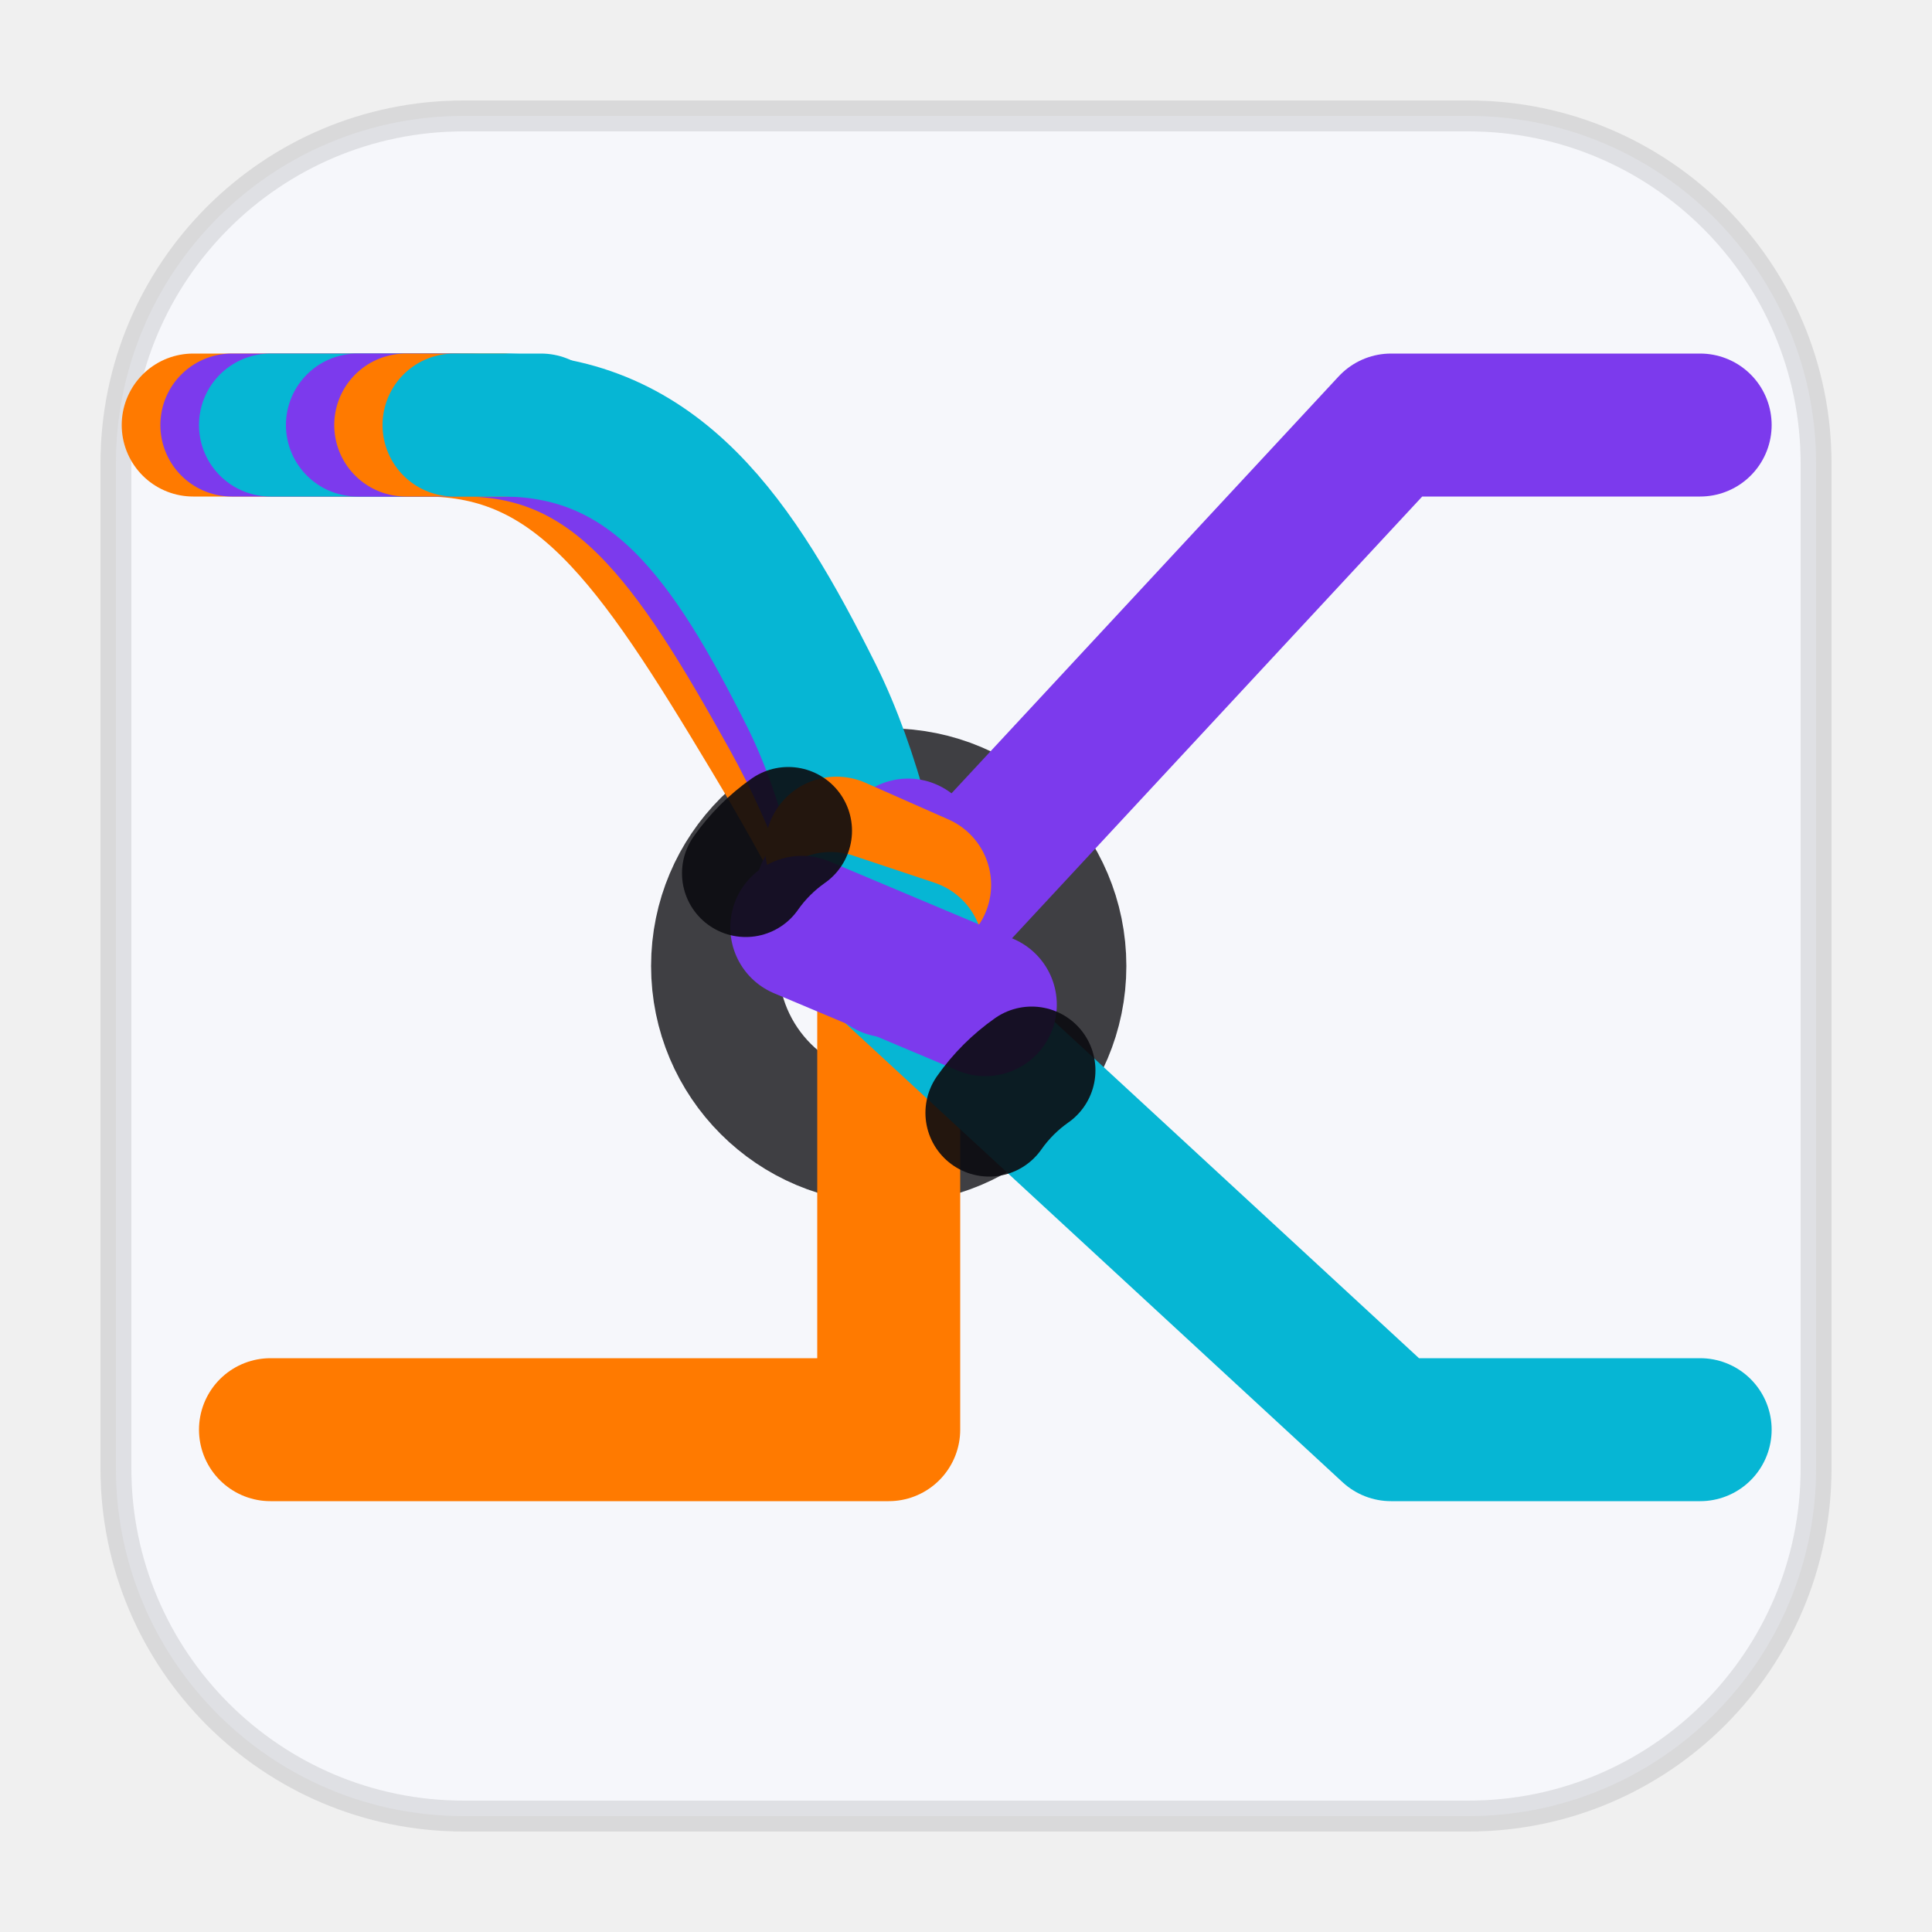
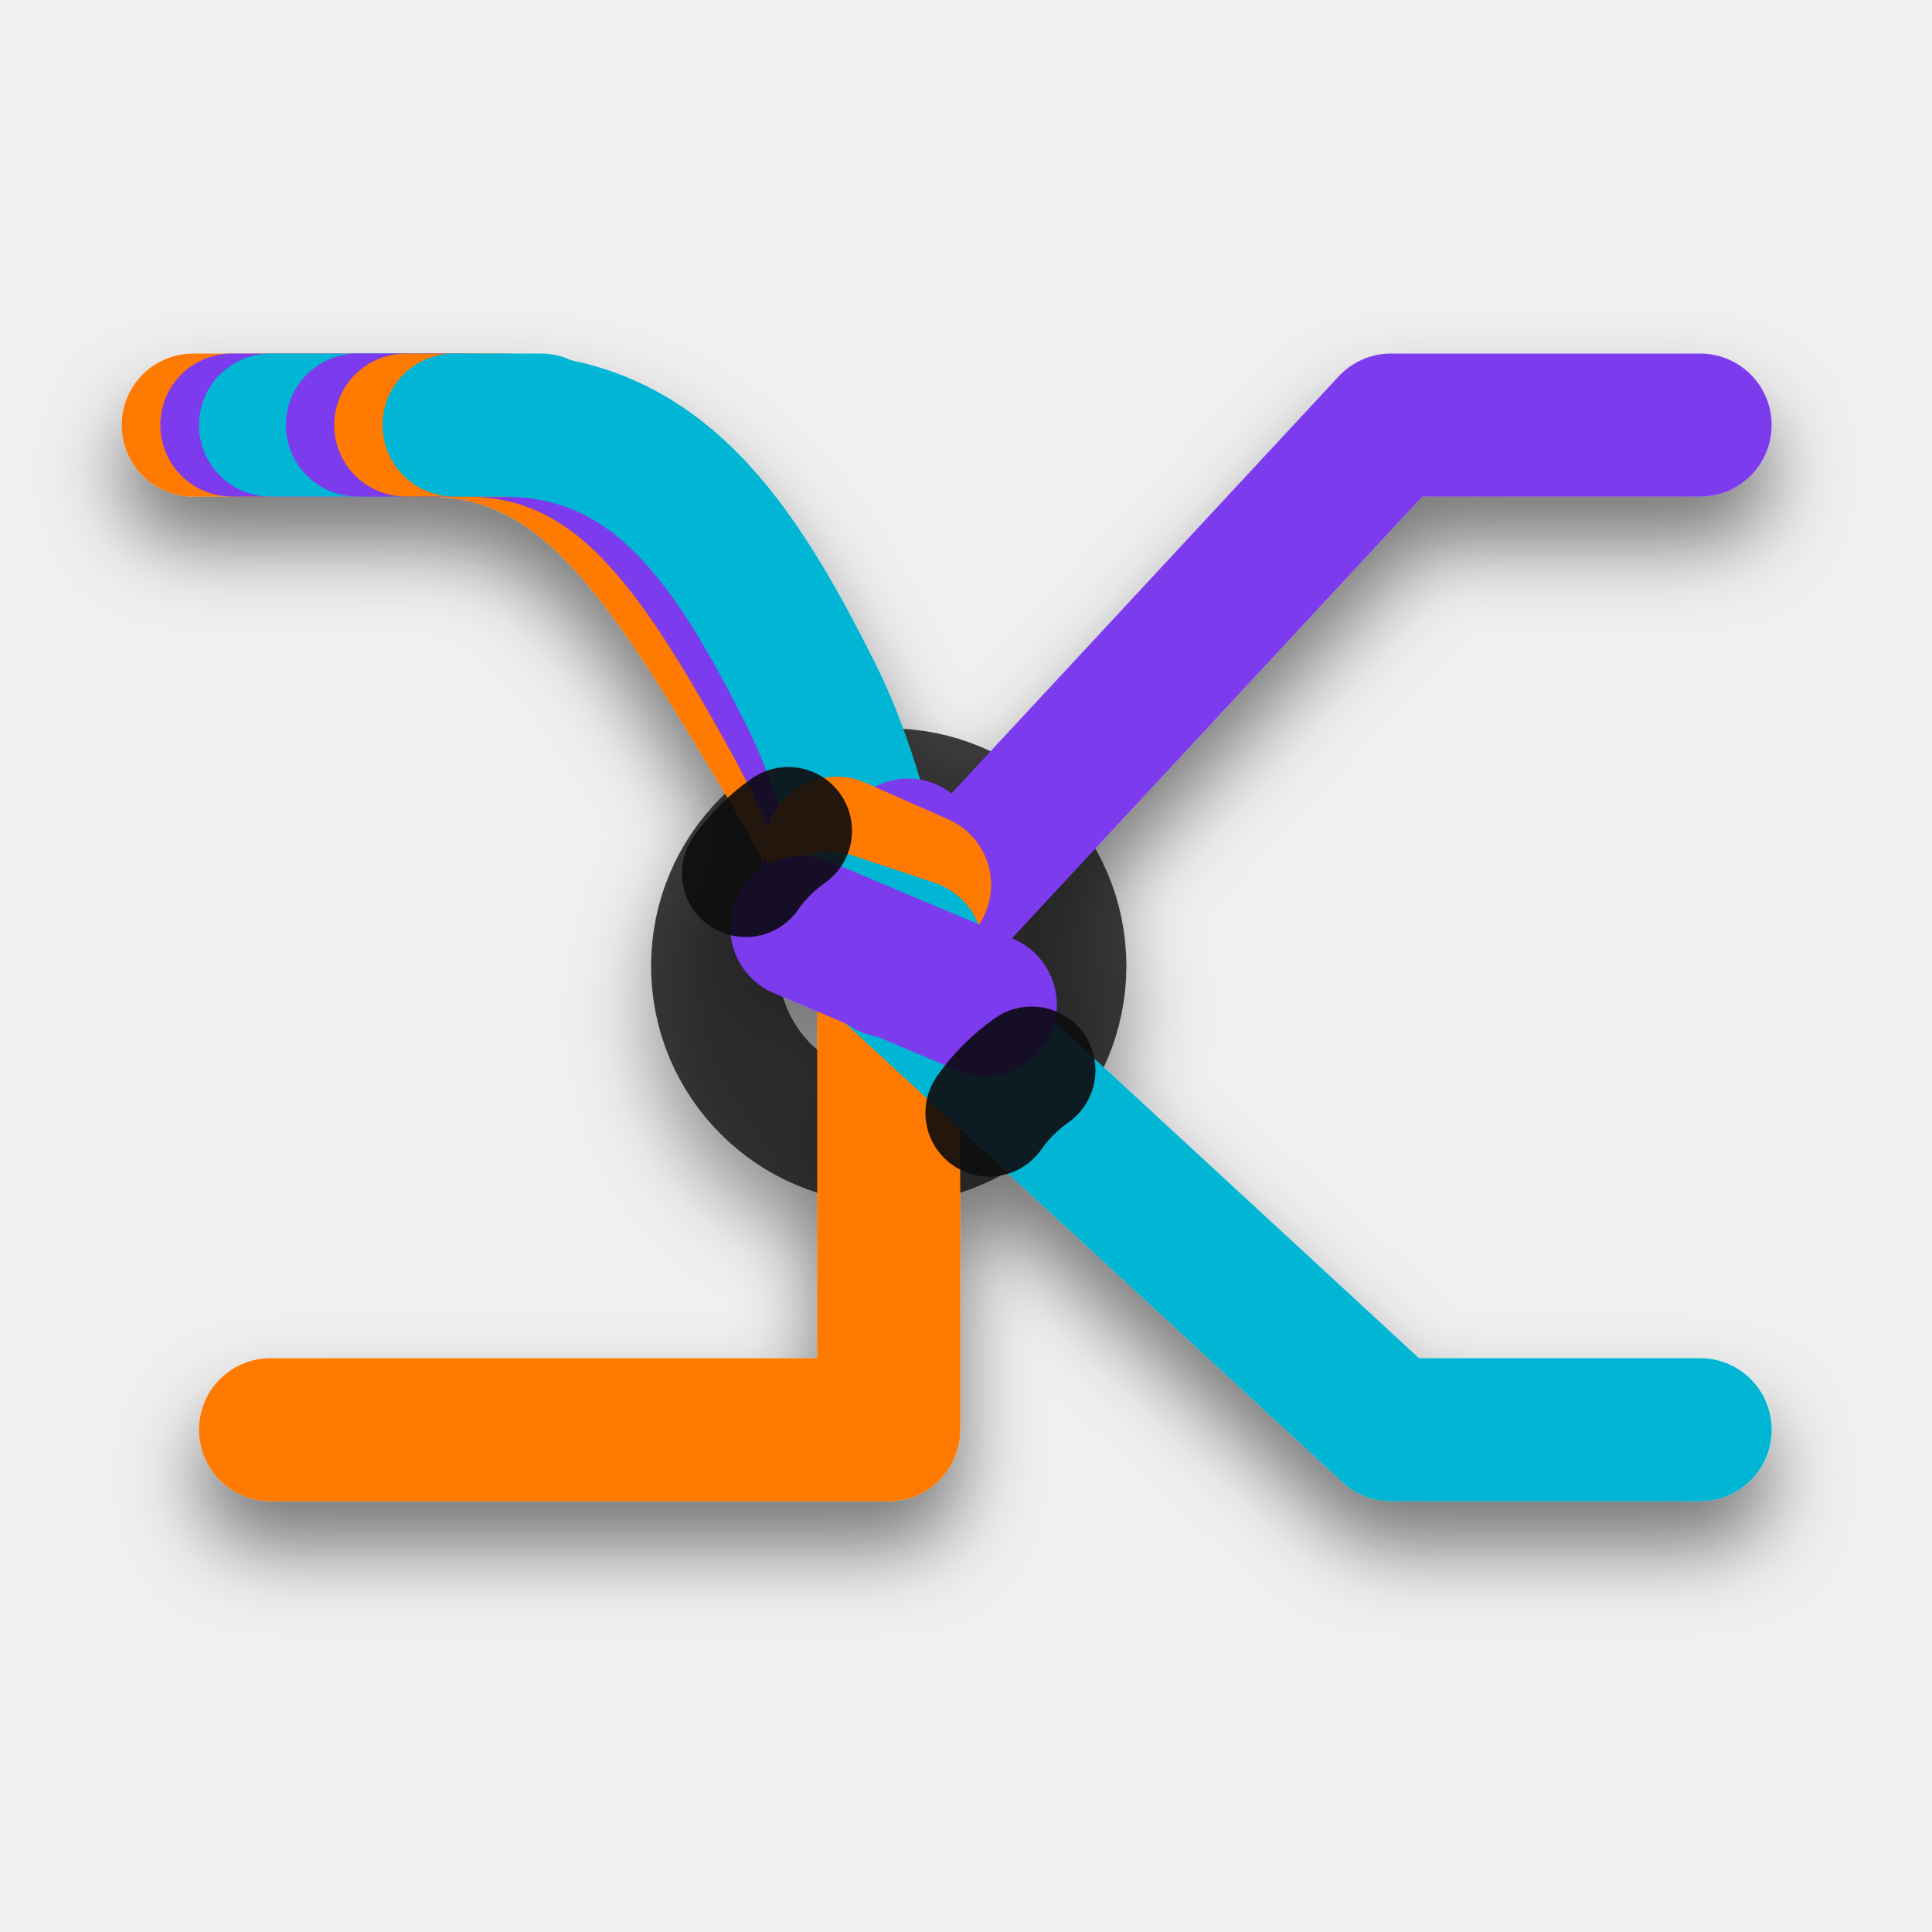
<svg xmlns="http://www.w3.org/2000/svg" width="1024" height="1024" viewBox="0 0 100 100">
  <defs>
    <style>
-     /* Light theme badge token */
-     .bg {
-       fill: #f6f7fb;
-     }
-     .border {
-       fill: none;
-       stroke: #0b0b10;
-       stroke-width: 1.6;
-       opacity: 0.10;
-     }
- 
    .t {
      fill: none;
      stroke-width: 7.4;
      stroke-linecap: round;
      stroke-linejoin: round;
    }

    .ringBack {
      fill: none;
      stroke: #0b0b10;
      stroke-width: 6.6;
      opacity: 0.78;
    }
+ 
    .ringLip {
      fill: none;
      stroke: #0b0b10;
      stroke-width: 6.6;
      stroke-linecap: round;
      opacity: 0.90;
    }

-     /* Underpass cuts match badge color */
+     /* underpass cut — now independent of background */
    .gap {
      fill: none;
-       stroke: #f6f7fb;
+       stroke: #ffffff;
      stroke-width: 6.0;
      stroke-linecap: round;
-       opacity: 1;
    }
    </style>
+     <filter id="softShadow" x="-50%" y="-50%" width="200%" height="200%">
+       <feDropShadow dx="0" dy="2.4" stdDeviation="2" flood-color="#000" flood-opacity="0.50" />
+     </filter>
  </defs>
-   <rect x="6" y="6" width="88" height="88" rx="18" class="bg" />
-   <rect x="6" y="6" width="88" height="88" rx="18" class="border" />
-   <circle cx="46" cy="50" r="9.0" class="ringBack" />
-   <path class="t" stroke="#FF7A00" d="M 10 22 L 22 22            C 30 22, 34 28, 40 38            C 43 43, 44.8 46.5, 46 50" />
-   <path class="t" stroke="#7C3AED" d="M 12 22 L 24 22            C 32 22, 36 28, 41 37            C 43.5 41.5, 45.0 46.0, 46 50" />
-   <path class="t" stroke="#06B6D4" d="M 14 22 L 26 22            C 34 22, 38 28, 42 36            C 44.0 40.0, 45.2 45.2, 46 50" />
-   <path class="gap" d="M 18.5 22.0 L 23.5 22.0" />
-   <path class="t" stroke="#7C3AED" d="M 18.5 22.0 L 23.5 22.0" />
-   <path class="gap" d="M 21.0 22.0 L 26.0 22.0" />
-   <path class="t" stroke="#FF7A00" d="M 21.0 22.0 L 26.0 22.0" />
-   <path class="gap" d="M 23.5 22.0 L 28.0 22.0" />
-   <path class="t" stroke="#06B6D4" d="M 23.5 22.0 L 28.0 22.0" />
-   <path class="t" stroke="#FF7A00" d="M 46 50 L 46 74 L 14 74" />
-   <path class="t" stroke="#06B6D4" d="M 46 50 L 72 74 L 88 74" />
-   <path class="t" stroke="#7C3AED" d="M 46 50 L 72 22 L 88 22" />
-   <path class="gap" d="M 42.8 46.2 L 47.0 44.0" />
-   <path class="t" stroke="#7C3AED" d="M 42.8 46.2 L 47.0 44.0" />
-   <path class="gap" d="M 43.3 43.9 L 47.6 45.8" />
-   <path class="t" stroke="#FF7A00" d="M 43.3 43.9 L 47.6 45.8" />
-   <path class="gap" d="M 43.0 47.8 L 47.2 49.2" />
-   <path class="t" stroke="#06B6D4" d="M 43.0 47.8 L 47.2 49.2" />
-   <path class="gap" d="M 41.5 48.0 L 51.0 52.0" />
-   <path class="t" stroke="#7C3AED" d="M 41.5 48.0 L 51.0 52.0" />
-   <path class="ringLip" d="M 38.6 45.2 A 9.0 9.0 0 0 1 40.8 43.0" />
-   <path class="ringLip" d="M 51.2 57.6 A 9.0 9.0 0 0 1 53.4 55.4" />
+   <g filter="url(#softShadow)">
+     <circle cx="46" cy="50" r="9.0" class="ringBack" />
+     <path class="t" stroke="#FF7A00" d="M 10 22 L 22 22        C 30 22, 34 28, 40 38        C 43 43, 44.8 46.5, 46 50" />
+     <path class="t" stroke="#7C3AED" d="M 12 22 L 24 22        C 32 22, 36 28, 41 37        C 43.5 41.5, 45.0 46.0, 46 50" />
+     <path class="t" stroke="#06B6D4" d="M 14 22 L 26 22        C 34 22, 38 28, 42 36        C 44.0 40.0, 45.2 45.2, 46 50" />
+     <path class="gap" d="M 18.5 22.0 L 23.5 22.0" />
+     <path class="t" stroke="#7C3AED" d="M 18.5 22.0 L 23.5 22.0" />
+     <path class="gap" d="M 21.0 22.0 L 26.0 22.0" />
+     <path class="t" stroke="#FF7A00" d="M 21.0 22.0 L 26.0 22.0" />
+     <path class="gap" d="M 23.5 22.0 L 28.0 22.0" />
+     <path class="t" stroke="#06B6D4" d="M 23.5 22.0 L 28.0 22.0" />
+     <path class="t" stroke="#FF7A00" d="M 46 50 L 46 74 L 14 74" />
+     <path class="t" stroke="#06B6D4" d="M 46 50 L 72 74 L 88 74" />
+     <path class="t" stroke="#7C3AED" d="M 46 50 L 72 22 L 88 22" />
+     <path class="gap" d="M 42.8 46.2 L 47.0 44.0" />
+     <path class="t" stroke="#7C3AED" d="M 42.8 46.2 L 47.0 44.0" />
+     <path class="gap" d="M 43.3 43.9 L 47.6 45.8" />
+     <path class="t" stroke="#FF7A00" d="M 43.3 43.9 L 47.6 45.8" />
+     <path class="gap" d="M 43.0 47.8 L 47.2 49.2" />
+     <path class="t" stroke="#06B6D4" d="M 43.0 47.8 L 47.2 49.2" />
+     <path class="gap" d="M 41.5 48.0 L 51.0 52.0" />
+     <path class="t" stroke="#7C3AED" d="M 41.5 48.0 L 51.0 52.0" />
+     <path class="ringLip" d="M 38.6 45.2 A 9.0 9.0 0 0 1 40.8 43.0" />
+     <path class="ringLip" d="M 51.2 57.6 A 9.0 9.0 0 0 1 53.4 55.4" />
+   </g>
</svg>
